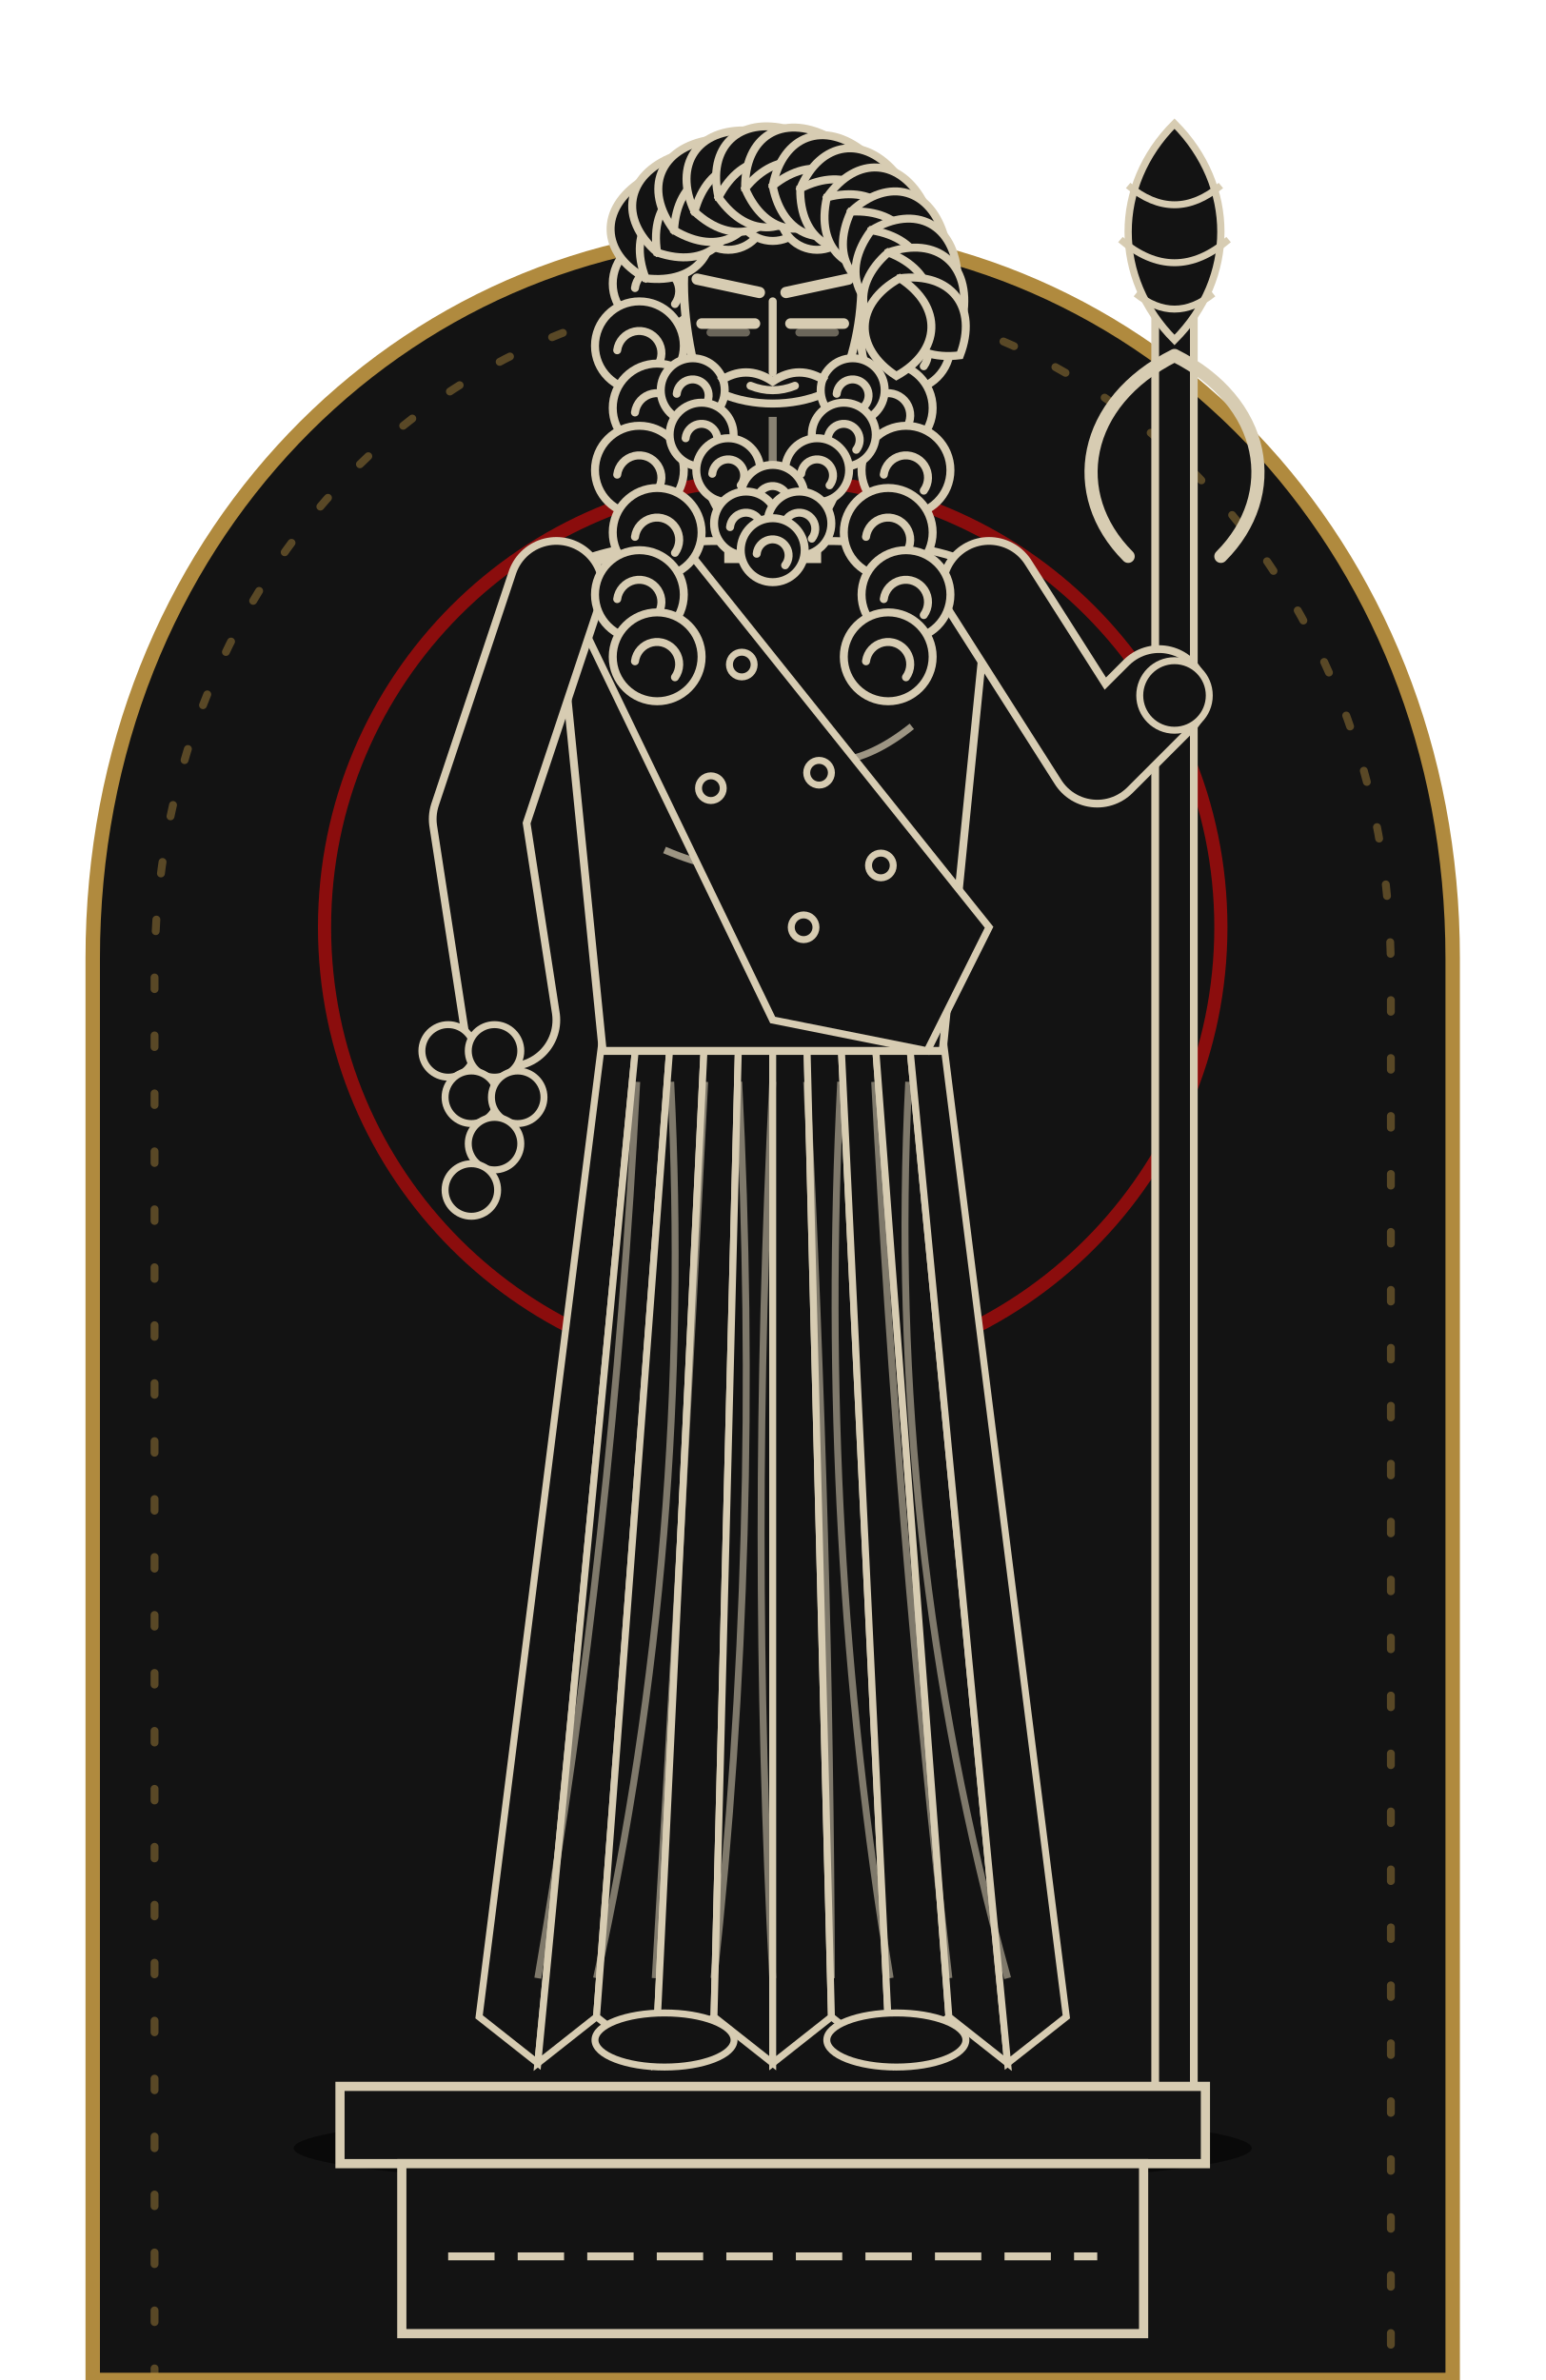
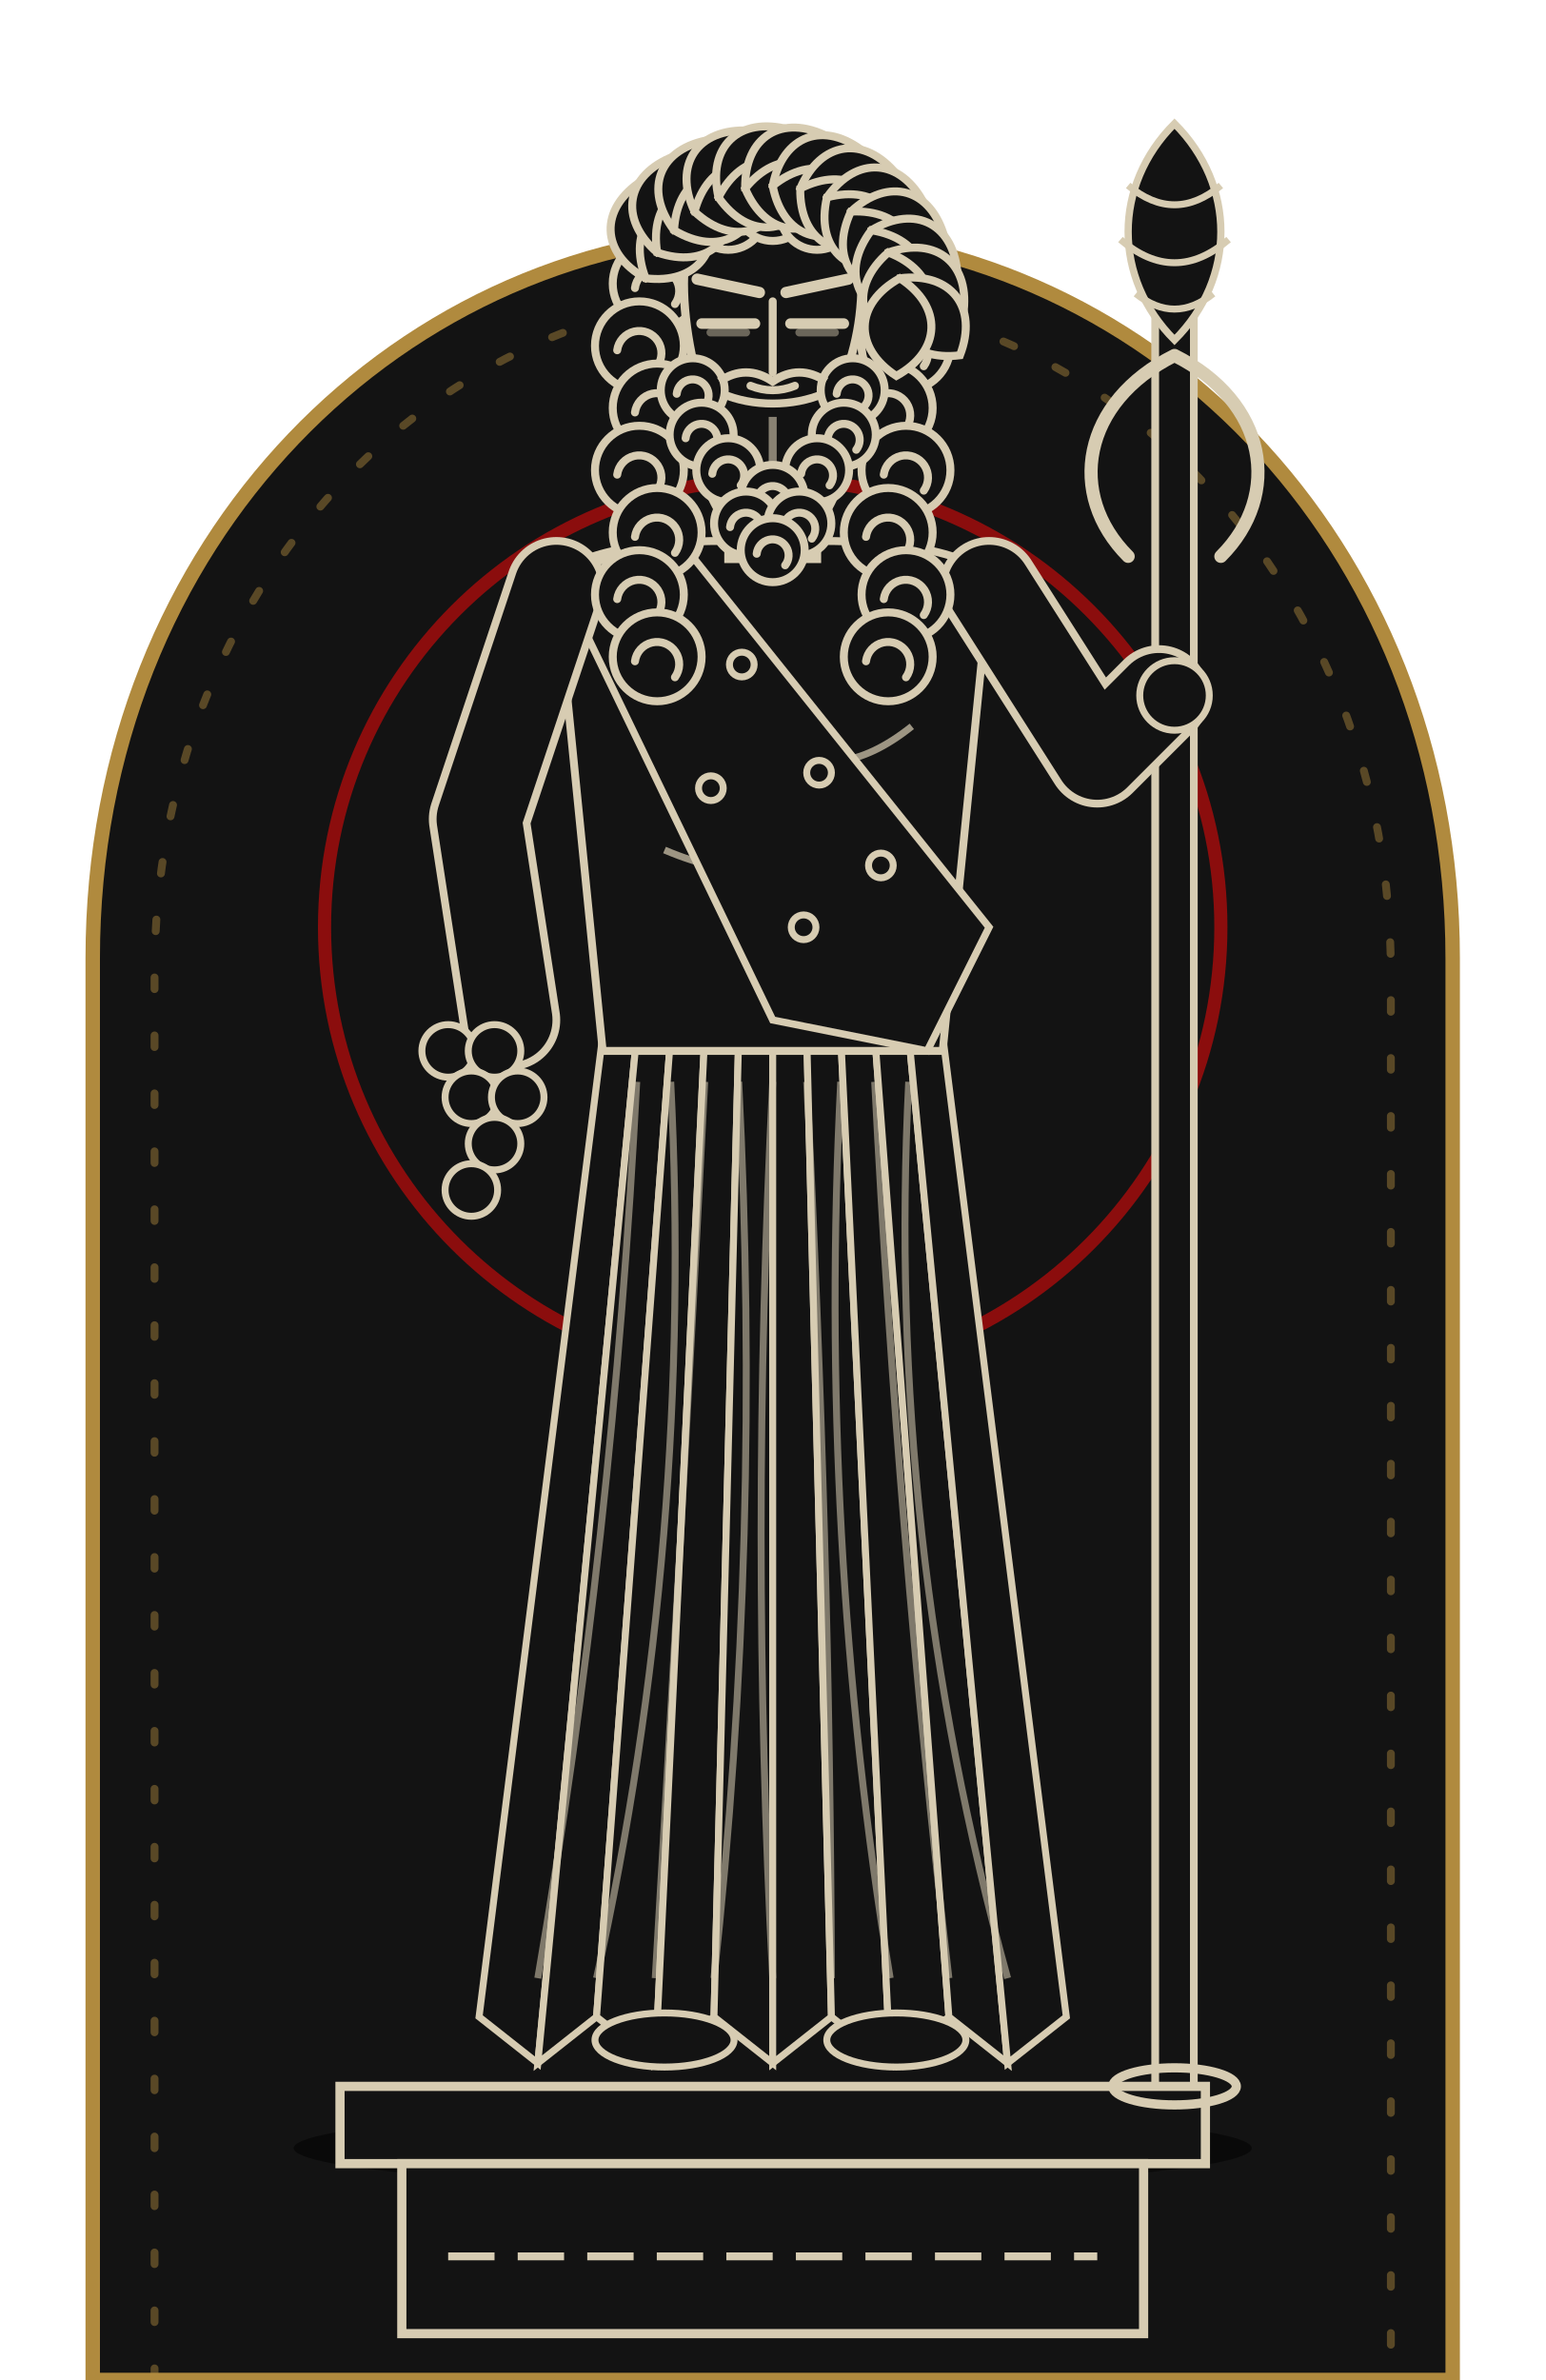
<svg xmlns="http://www.w3.org/2000/svg" viewBox="0 -8 200 308" role="img" aria-label="Dionysos: sarmaşık taçlı, sakallı, thyrsos tutan mermer heykel">
  <path d="M12 300V116C12 62 52 22 100 22S188 62 188 116V300Z" fill="#131313" stroke="#b08a3e" stroke-width="1.87" />
  <path d="M20 300V118C20 68 56 30 100 30S180 68 180 118V300Z" fill="none" stroke="#b08a3e" stroke-opacity=".45" stroke-width="1.02" stroke-dasharray="1.5 6" stroke-linecap="round" />
  <circle cx="100" cy="112" r="58" fill="none" stroke="#8b0d0d" stroke-width="1.70" />
-   <path d="M152 30 L152 262" fill="none" stroke="#d7ccb2" stroke-width="6" stroke-linecap="round" stroke-linejoin="round" />
-   <path d="M152 30 L152 262" fill="none" stroke="#131313" stroke-width="4" stroke-linecap="round" stroke-linejoin="round" />
-   <path d="M152 8C160 16 160 28 152 36 144 28 144 16 152 8Z" fill="#131313" stroke="#d7ccb2" stroke-width="0.94" />
-   <path d="M146 16Q152 21 158 16M145 23Q152 29 159 23M147 30Q152 34 157 30" fill="none" stroke="#d7ccb2" stroke-width="0.90" />
-   <path d="M152 38C140 44 138 56 146 64M152 38C164 44 166 56 158 64" fill="none" stroke="#d7ccb2" stroke-width="1.70" stroke-linecap="round" />
+   <g class="an an-thump">
+     <path d="M152 30 L152 262" fill="none" stroke="#d7ccb2" stroke-width="6" stroke-linecap="round" stroke-linejoin="round" />
+     <path d="M152 30 L152 262" fill="none" stroke="#131313" stroke-width="4" stroke-linecap="round" stroke-linejoin="round" />
+     <path d="M152 8C160 16 160 28 152 36 144 28 144 16 152 8Z" fill="#131313" stroke="#d7ccb2" stroke-width="0.94" />
+     <path d="M146 16Q152 21 158 16M145 23Q152 29 159 23M147 30Q152 34 157 30" fill="none" stroke="#d7ccb2" stroke-width="0.90" />
+     <path d="M152 38C140 44 138 56 146 64M152 38C164 44 166 56 158 64" fill="none" stroke="#d7ccb2" stroke-width="1.70" stroke-linecap="round" />
+   </g>
  <path d="M78.0 126L82.4 126L69.6 259.0L62.0 253.0Z" fill="#131313" stroke="#d7ccb2" stroke-width="0.90" />
  <path d="M82.4 126L86.8 126L77.2 253.0L69.6 259.0Z" fill="#131313" stroke="#d7ccb2" stroke-width="0.90" />
  <path d="M86.8 126L91.2 126L84.8 259.0L77.2 253.0Z" fill="#131313" stroke="#d7ccb2" stroke-width="0.90" />
  <path d="M91.2 126L95.6 126L92.4 253.0L84.8 259.0Z" fill="#131313" stroke="#d7ccb2" stroke-width="0.90" />
  <path d="M95.6 126L100.0 126L100.0 259.0L92.4 253.0Z" fill="#131313" stroke="#d7ccb2" stroke-width="0.90" />
  <path d="M100.0 126L104.4 126L107.6 253.0L100.0 259.0Z" fill="#131313" stroke="#d7ccb2" stroke-width="0.90" />
  <path d="M104.4 126L108.8 126L115.2 259.0L107.6 253.0Z" fill="#131313" stroke="#d7ccb2" stroke-width="0.90" />
  <path d="M108.8 126L113.2 126L122.8 253.0L115.2 259.0Z" fill="#131313" stroke="#d7ccb2" stroke-width="0.90" />
  <path d="M113.2 126L117.6 126L130.4 259.0L122.8 253.0Z" fill="#131313" stroke="#d7ccb2" stroke-width="0.90" />
  <path d="M117.6 126L122.0 126L138.0 253.0L130.4 259.0Z" fill="#131313" stroke="#d7ccb2" stroke-width="0.90" />
  <path d="M82.4 132Q79.4 191.0 69.6 248" fill="none" stroke="#d7ccb2" stroke-width="0.90" opacity=".55" />
  <path d="M86.8 132Q89.8 191.0 77.2 248" fill="none" stroke="#d7ccb2" stroke-width="0.90" opacity=".55" />
  <path d="M91.2 132Q88.2 191.0 84.8 248" fill="none" stroke="#d7ccb2" stroke-width="0.90" opacity=".55" />
  <path d="M95.6 132Q98.6 191.0 92.4 248" fill="none" stroke="#d7ccb2" stroke-width="0.90" opacity=".55" />
  <path d="M100.0 132Q97.0 191.0 100.0 248" fill="none" stroke="#d7ccb2" stroke-width="0.90" opacity=".55" />
  <path d="M104.4 132Q107.4 191.0 107.6 248" fill="none" stroke="#d7ccb2" stroke-width="0.90" opacity=".55" />
  <path d="M108.8 132Q105.8 191.0 115.2 248" fill="none" stroke="#d7ccb2" stroke-width="0.90" opacity=".55" />
  <path d="M113.2 132Q116.2 191.0 122.8 248" fill="none" stroke="#d7ccb2" stroke-width="0.90" opacity=".55" />
  <path d="M117.6 132Q114.6 191.0 130.4 248" fill="none" stroke="#d7ccb2" stroke-width="0.90" opacity=".55" />
  <path d="M72 68C72 64 82 62 94 62H106C118 62 128 64 128 68L122 128H78Z" fill="#131313" stroke="#d7ccb2" stroke-width="1.02" />
  <path d="M82 86Q92 94 100 88Q108 94 118 86M100 88V122M86 102Q100 108 114 102" fill="none" stroke="#d7ccb2" stroke-width="0.90" opacity=".7" />
  <circle cx="100" cy="114" r="1.4" fill="#d7ccb2" />
  <path d="M72 66L88 62L128 112L120 128L100 124Z" fill="#131313" stroke="#d7ccb2" stroke-width="0.94" />
  <circle cx="96" cy="78" r="1.6" fill="#131313" stroke="#d7ccb2" stroke-width="0.90" />
  <circle cx="106" cy="92" r="1.6" fill="#131313" stroke="#d7ccb2" stroke-width="0.90" />
  <circle cx="114" cy="104" r="1.6" fill="#131313" stroke="#d7ccb2" stroke-width="0.90" />
  <circle cx="92" cy="94" r="1.6" fill="#131313" stroke="#d7ccb2" stroke-width="0.90" />
  <circle cx="104" cy="112" r="1.6" fill="#131313" stroke="#d7ccb2" stroke-width="0.90" />
  <path d="M72 68 L62 98 L66 124" fill="none" stroke="#d7ccb2" stroke-width="13" stroke-linecap="round" stroke-linejoin="round" />
  <path d="M72 68 L62 98 L66 124" fill="none" stroke="#131313" stroke-width="11" stroke-linecap="round" stroke-linejoin="round" />
  <circle cx="58" cy="128" r="3.4" fill="#131313" stroke="#d7ccb2" stroke-width="0.90" />
  <circle cx="64" cy="128" r="3.4" fill="#131313" stroke="#d7ccb2" stroke-width="0.90" />
  <circle cx="61" cy="134" r="3.4" fill="#131313" stroke="#d7ccb2" stroke-width="0.90" />
  <circle cx="67" cy="134" r="3.4" fill="#131313" stroke="#d7ccb2" stroke-width="0.90" />
  <circle cx="64" cy="140" r="3.4" fill="#131313" stroke="#d7ccb2" stroke-width="0.90" />
  <circle cx="61" cy="146" r="3.4" fill="#131313" stroke="#d7ccb2" stroke-width="0.90" />
  <path d="M128 68 L142 90 L150 82" fill="none" stroke="#d7ccb2" stroke-width="13" stroke-linecap="round" stroke-linejoin="round" />
  <path d="M128 68 L142 90 L150 82" fill="none" stroke="#131313" stroke-width="11" stroke-linecap="round" stroke-linejoin="round" />
-   <circle cx="152" cy="82" r="4.5" fill="#131313" stroke="#d7ccb2" stroke-width="0.90" />
+   <g class="an an-thump">
+     <circle cx="152" cy="82" r="4.5" fill="#131313" stroke="#d7ccb2" stroke-width="0.90" />
+   </g>
  <g transform="translate(100 54) scale(1.15) translate(-100 -54)">
    <circle cx="87.0" cy="32.0" r="5" fill="#131313" stroke="#d7ccb2" stroke-width="0.90" />
    <path d="M84.5 32.5a2.5 2.5 0 1 1 4.5 1.8" fill="none" stroke="#d7ccb2" stroke-width="0.90" stroke-linecap="round" />
    <circle cx="113.0" cy="32.0" r="5" fill="#131313" stroke="#d7ccb2" stroke-width="0.90" />
    <path d="M110.5 32.5a2.5 2.5 0 1 1 4.5 1.8" fill="none" stroke="#d7ccb2" stroke-width="0.90" stroke-linecap="round" />
    <circle cx="85.0" cy="39.0" r="5" fill="#131313" stroke="#d7ccb2" stroke-width="0.90" />
    <path d="M82.5 39.5a2.5 2.5 0 1 1 4.5 1.8" fill="none" stroke="#d7ccb2" stroke-width="0.90" stroke-linecap="round" />
    <circle cx="115.0" cy="39.0" r="5" fill="#131313" stroke="#d7ccb2" stroke-width="0.90" />
    <path d="M112.5 39.5a2.5 2.5 0 1 1 4.5 1.8" fill="none" stroke="#d7ccb2" stroke-width="0.90" stroke-linecap="round" />
    <circle cx="87.0" cy="46.0" r="5" fill="#131313" stroke="#d7ccb2" stroke-width="0.90" />
    <path d="M84.5 46.5a2.5 2.5 0 1 1 4.5 1.8" fill="none" stroke="#d7ccb2" stroke-width="0.90" stroke-linecap="round" />
    <circle cx="113.0" cy="46.0" r="5" fill="#131313" stroke="#d7ccb2" stroke-width="0.90" />
    <path d="M110.5 46.5a2.5 2.5 0 1 1 4.5 1.8" fill="none" stroke="#d7ccb2" stroke-width="0.90" stroke-linecap="round" />
    <circle cx="85.0" cy="53.0" r="5" fill="#131313" stroke="#d7ccb2" stroke-width="0.90" />
    <path d="M82.5 53.5a2.5 2.5 0 1 1 4.5 1.8" fill="none" stroke="#d7ccb2" stroke-width="0.90" stroke-linecap="round" />
    <circle cx="115.0" cy="53.0" r="5" fill="#131313" stroke="#d7ccb2" stroke-width="0.90" />
    <path d="M112.5 53.5a2.5 2.5 0 1 1 4.5 1.8" fill="none" stroke="#d7ccb2" stroke-width="0.90" stroke-linecap="round" />
    <circle cx="87.0" cy="60.0" r="5" fill="#131313" stroke="#d7ccb2" stroke-width="0.90" />
    <path d="M84.5 60.5a2.5 2.5 0 1 1 4.5 1.8" fill="none" stroke="#d7ccb2" stroke-width="0.90" stroke-linecap="round" />
    <circle cx="113.0" cy="60.0" r="5" fill="#131313" stroke="#d7ccb2" stroke-width="0.90" />
    <path d="M110.5 60.5a2.5 2.5 0 1 1 4.5 1.8" fill="none" stroke="#d7ccb2" stroke-width="0.90" stroke-linecap="round" />
    <circle cx="85.0" cy="67.0" r="5" fill="#131313" stroke="#d7ccb2" stroke-width="0.90" />
    <path d="M82.5 67.5a2.5 2.5 0 1 1 4.5 1.8" fill="none" stroke="#d7ccb2" stroke-width="0.90" stroke-linecap="round" />
    <circle cx="115.0" cy="67.0" r="5" fill="#131313" stroke="#d7ccb2" stroke-width="0.90" />
    <path d="M112.5 67.5a2.5 2.5 0 1 1 4.5 1.8" fill="none" stroke="#d7ccb2" stroke-width="0.90" stroke-linecap="round" />
    <circle cx="87.0" cy="74.0" r="5" fill="#131313" stroke="#d7ccb2" stroke-width="0.90" />
    <path d="M84.5 74.5a2.5 2.5 0 1 1 4.5 1.8" fill="none" stroke="#d7ccb2" stroke-width="0.90" stroke-linecap="round" />
    <circle cx="113.0" cy="74.0" r="5" fill="#131313" stroke="#d7ccb2" stroke-width="0.90" />
    <path d="M110.5 74.5a2.5 2.5 0 1 1 4.5 1.8" fill="none" stroke="#d7ccb2" stroke-width="0.90" stroke-linecap="round" />
    <path d="M95 50H105V63H95Z" fill="#131313" stroke="#d7ccb2" stroke-width="0.90" />
    <path d="M90 32C90 24 95 20 100 20S110 24 110 32C110 42 105 50 100 53S90 42 90 32Z" fill="#131313" stroke="#d7ccb2" stroke-width="0.94" />
    <path d="M91.5 31.5L98.5 33M101.5 33L108.5 31.5" fill="none" stroke="#d7ccb2" stroke-width="1.27" stroke-linecap="round" />
    <path d="M92 36.5H98M102 36.5H108" fill="none" stroke="#d7ccb2" stroke-width="1.19" stroke-linecap="round" />
    <path d="M93 37.5H97M103 37.5H107" fill="none" stroke="#d7ccb2" stroke-opacity=".45" stroke-width="0.90" stroke-linecap="round" />
    <path d="M100 34V42M97.5 43.5Q100 44.5 102.5 43.5" fill="none" stroke="#d7ccb2" stroke-width="0.90" stroke-linecap="round" />
    <path d="M96.5 47.5H103.5" fill="none" stroke="#d7ccb2" stroke-width="0.90" stroke-linecap="round" />
    <path d="M90 41C90 52 94 60 100 65C106 60 110 52 110 41C106 47 94 47 90 41Z" fill="#131313" stroke="#d7ccb2" stroke-width="0.90" />
    <path d="M100 47V64" stroke="#d7ccb2" stroke-width="0.90" opacity=".6" />
    <circle cx="91.0" cy="44.0" r="3.6" fill="#131313" stroke="#d7ccb2" stroke-width="0.90" />
    <path d="M89.2 44.4a1.8 1.8 0 1 1 3.2 1.3" fill="none" stroke="#d7ccb2" stroke-width="0.90" stroke-linecap="round" />
    <circle cx="109.0" cy="44.0" r="3.6" fill="#131313" stroke="#d7ccb2" stroke-width="0.90" />
    <path d="M107.2 44.4a1.8 1.8 0 1 1 3.2 1.3" fill="none" stroke="#d7ccb2" stroke-width="0.90" stroke-linecap="round" />
    <circle cx="92.0" cy="49.0" r="3.6" fill="#131313" stroke="#d7ccb2" stroke-width="0.90" />
    <path d="M90.2 49.4a1.8 1.8 0 1 1 3.2 1.3" fill="none" stroke="#d7ccb2" stroke-width="0.90" stroke-linecap="round" />
    <circle cx="108.0" cy="49.0" r="3.6" fill="#131313" stroke="#d7ccb2" stroke-width="0.90" />
    <path d="M106.2 49.4a1.8 1.8 0 1 1 3.2 1.3" fill="none" stroke="#d7ccb2" stroke-width="0.90" stroke-linecap="round" />
    <circle cx="95.0" cy="53.0" r="3.6" fill="#131313" stroke="#d7ccb2" stroke-width="0.90" />
    <path d="M93.2 53.4a1.8 1.8 0 1 1 3.2 1.3" fill="none" stroke="#d7ccb2" stroke-width="0.90" stroke-linecap="round" />
    <circle cx="105.0" cy="53.0" r="3.6" fill="#131313" stroke="#d7ccb2" stroke-width="0.90" />
    <path d="M103.2 53.4a1.8 1.8 0 1 1 3.2 1.3" fill="none" stroke="#d7ccb2" stroke-width="0.90" stroke-linecap="round" />
    <circle cx="100.0" cy="56.0" r="3.6" fill="#131313" stroke="#d7ccb2" stroke-width="0.90" />
    <path d="M98.2 56.4a1.8 1.8 0 1 1 3.2 1.3" fill="none" stroke="#d7ccb2" stroke-width="0.90" stroke-linecap="round" />
    <circle cx="97.0" cy="59.0" r="3.6" fill="#131313" stroke="#d7ccb2" stroke-width="0.90" />
    <path d="M95.2 59.4a1.8 1.8 0 1 1 3.2 1.3" fill="none" stroke="#d7ccb2" stroke-width="0.90" stroke-linecap="round" />
    <circle cx="103.0" cy="59.0" r="3.6" fill="#131313" stroke="#d7ccb2" stroke-width="0.90" />
    <path d="M101.2 59.4a1.8 1.8 0 1 1 3.2 1.3" fill="none" stroke="#d7ccb2" stroke-width="0.90" stroke-linecap="round" />
    <circle cx="100.0" cy="62.0" r="3.6" fill="#131313" stroke="#d7ccb2" stroke-width="0.90" />
    <path d="M98.2 62.4a1.8 1.8 0 1 1 3.2 1.3" fill="none" stroke="#d7ccb2" stroke-width="0.90" stroke-linecap="round" />
    <path d="M94 43Q97 41 100 43Q103 41 106 43" fill="none" stroke="#d7ccb2" stroke-width="0.94" />
    <circle cx="90.0" cy="25.0" r="4.2" fill="#131313" stroke="#d7ccb2" stroke-width="0.90" />
    <path d="M87.9 25.4a2.1 2.1 0 1 1 3.8 1.5" fill="none" stroke="#d7ccb2" stroke-width="0.90" stroke-linecap="round" />
    <circle cx="95.0" cy="24.0" r="4.2" fill="#131313" stroke="#d7ccb2" stroke-width="0.90" />
    <path d="M92.9 24.4a2.1 2.1 0 1 1 3.8 1.5" fill="none" stroke="#d7ccb2" stroke-width="0.90" stroke-linecap="round" />
    <circle cx="100.0" cy="23.0" r="4.2" fill="#131313" stroke="#d7ccb2" stroke-width="0.90" />
    <path d="M97.9 23.4a2.1 2.1 0 1 1 3.8 1.5" fill="none" stroke="#d7ccb2" stroke-width="0.90" stroke-linecap="round" />
    <circle cx="105.0" cy="24.0" r="4.2" fill="#131313" stroke="#d7ccb2" stroke-width="0.90" />
    <path d="M102.9 24.4a2.1 2.1 0 1 1 3.8 1.5" fill="none" stroke="#d7ccb2" stroke-width="0.90" stroke-linecap="round" />
    <circle cx="110.0" cy="25.0" r="4.2" fill="#131313" stroke="#d7ccb2" stroke-width="0.90" />
    <path d="M107.9 25.4a2.1 2.1 0 1 1 3.8 1.5" fill="none" stroke="#d7ccb2" stroke-width="0.90" stroke-linecap="round" />
    <path transform="translate(85.7 31.4) rotate(268.0) scale(1.0)" d="M0 0C3-5 8-5 11 0 8 5 3 5 0 0Z" fill="#131313" stroke="#d7ccb2" stroke-width="0.90" />
    <path transform="translate(85.7 31.4) rotate(308.0) scale(1.0)" d="M0 0C3-5 8-5 11 0 8 5 3 5 0 0Z" fill="#131313" stroke="#d7ccb2" stroke-width="0.90" />
    <path transform="translate(87.0 28.5) rotate(280.0) scale(1.0)" d="M0 0C3-5 8-5 11 0 8 5 3 5 0 0Z" fill="#131313" stroke="#d7ccb2" stroke-width="0.90" />
    <path transform="translate(87.0 28.5) rotate(320.0) scale(1.0)" d="M0 0C3-5 8-5 11 0 8 5 3 5 0 0Z" fill="#131313" stroke="#d7ccb2" stroke-width="0.90" />
    <path transform="translate(88.9 26.0) rotate(292.0) scale(1.0)" d="M0 0C3-5 8-5 11 0 8 5 3 5 0 0Z" fill="#131313" stroke="#d7ccb2" stroke-width="0.90" />
    <path transform="translate(88.9 26.0) rotate(332.0) scale(1.0)" d="M0 0C3-5 8-5 11 0 8 5 3 5 0 0Z" fill="#131313" stroke="#d7ccb2" stroke-width="0.90" />
    <path transform="translate(91.2 23.9) rotate(304.0) scale(1.0)" d="M0 0C3-5 8-5 11 0 8 5 3 5 0 0Z" fill="#131313" stroke="#d7ccb2" stroke-width="0.90" />
    <path transform="translate(91.2 23.9) rotate(344.0) scale(1.0)" d="M0 0C3-5 8-5 11 0 8 5 3 5 0 0Z" fill="#131313" stroke="#d7ccb2" stroke-width="0.90" />
    <path transform="translate(93.9 22.3) rotate(316.0) scale(1.0)" d="M0 0C3-5 8-5 11 0 8 5 3 5 0 0Z" fill="#131313" stroke="#d7ccb2" stroke-width="0.90" />
    <path transform="translate(93.9 22.3) rotate(356.0) scale(1.0)" d="M0 0C3-5 8-5 11 0 8 5 3 5 0 0Z" fill="#131313" stroke="#d7ccb2" stroke-width="0.90" />
    <path transform="translate(96.9 21.3) rotate(328.0) scale(1.0)" d="M0 0C3-5 8-5 11 0 8 5 3 5 0 0Z" fill="#131313" stroke="#d7ccb2" stroke-width="0.90" />
    <path transform="translate(96.9 21.3) rotate(368.0) scale(1.0)" d="M0 0C3-5 8-5 11 0 8 5 3 5 0 0Z" fill="#131313" stroke="#d7ccb2" stroke-width="0.90" />
    <path transform="translate(100.0 21.0) rotate(340.0) scale(1.0)" d="M0 0C3-5 8-5 11 0 8 5 3 5 0 0Z" fill="#131313" stroke="#d7ccb2" stroke-width="0.90" />
    <path transform="translate(100.0 21.0) rotate(380.0) scale(1.0)" d="M0 0C3-5 8-5 11 0 8 5 3 5 0 0Z" fill="#131313" stroke="#d7ccb2" stroke-width="0.90" />
    <path transform="translate(103.1 21.3) rotate(352.0) scale(1.0)" d="M0 0C3-5 8-5 11 0 8 5 3 5 0 0Z" fill="#131313" stroke="#d7ccb2" stroke-width="0.90" />
    <path transform="translate(103.1 21.3) rotate(392.0) scale(1.0)" d="M0 0C3-5 8-5 11 0 8 5 3 5 0 0Z" fill="#131313" stroke="#d7ccb2" stroke-width="0.90" />
    <path transform="translate(106.1 22.3) rotate(364.0) scale(1.0)" d="M0 0C3-5 8-5 11 0 8 5 3 5 0 0Z" fill="#131313" stroke="#d7ccb2" stroke-width="0.90" />
    <path transform="translate(106.1 22.3) rotate(404.0) scale(1.0)" d="M0 0C3-5 8-5 11 0 8 5 3 5 0 0Z" fill="#131313" stroke="#d7ccb2" stroke-width="0.90" />
    <path transform="translate(108.8 23.9) rotate(376.0) scale(1.0)" d="M0 0C3-5 8-5 11 0 8 5 3 5 0 0Z" fill="#131313" stroke="#d7ccb2" stroke-width="0.90" />
    <path transform="translate(108.8 23.9) rotate(416.0) scale(1.0)" d="M0 0C3-5 8-5 11 0 8 5 3 5 0 0Z" fill="#131313" stroke="#d7ccb2" stroke-width="0.90" />
    <path transform="translate(111.1 26.0) rotate(388.0) scale(1.0)" d="M0 0C3-5 8-5 11 0 8 5 3 5 0 0Z" fill="#131313" stroke="#d7ccb2" stroke-width="0.90" />
    <path transform="translate(111.1 26.0) rotate(428.0) scale(1.0)" d="M0 0C3-5 8-5 11 0 8 5 3 5 0 0Z" fill="#131313" stroke="#d7ccb2" stroke-width="0.90" />
    <path transform="translate(113.0 28.5) rotate(400.0) scale(1.0)" d="M0 0C3-5 8-5 11 0 8 5 3 5 0 0Z" fill="#131313" stroke="#d7ccb2" stroke-width="0.90" />
    <path transform="translate(113.0 28.5) rotate(440.0) scale(1.0)" d="M0 0C3-5 8-5 11 0 8 5 3 5 0 0Z" fill="#131313" stroke="#d7ccb2" stroke-width="0.90" />
    <path transform="translate(114.3 31.4) rotate(412.0) scale(1.0)" d="M0 0C3-5 8-5 11 0 8 5 3 5 0 0Z" fill="#131313" stroke="#d7ccb2" stroke-width="0.90" />
    <path transform="translate(114.3 31.4) rotate(452.0) scale(1.0)" d="M0 0C3-5 8-5 11 0 8 5 3 5 0 0Z" fill="#131313" stroke="#d7ccb2" stroke-width="0.90" />
  </g>
  <ellipse cx="86" cy="256" rx="9" ry="3.5" fill="#131313" stroke="#d7ccb2" stroke-width="0.90" />
  <ellipse cx="116" cy="256" rx="9" ry="3.5" fill="#131313" stroke="#d7ccb2" stroke-width="0.90" />
  <ellipse cx="100" cy="270" rx="62" ry="5" fill="#000" opacity=".5" />
  <path d="M44 262H156V272H44Z" fill="#131313" stroke="#d7ccb2" stroke-width="1.19" />
  <path d="M52 272H148V294H52Z" fill="#131313" stroke="#d7ccb2" stroke-width="1.19" />
  <path d="M58 284H142" stroke="#d7ccb2" stroke-width="1.02" stroke-dasharray="6 3" />
+   <ellipse class="an an-ripple" cx="152" cy="262" rx="8" ry="2.4" fill="none" stroke="#d7ccb2" stroke-width="1.19" />
</svg>
